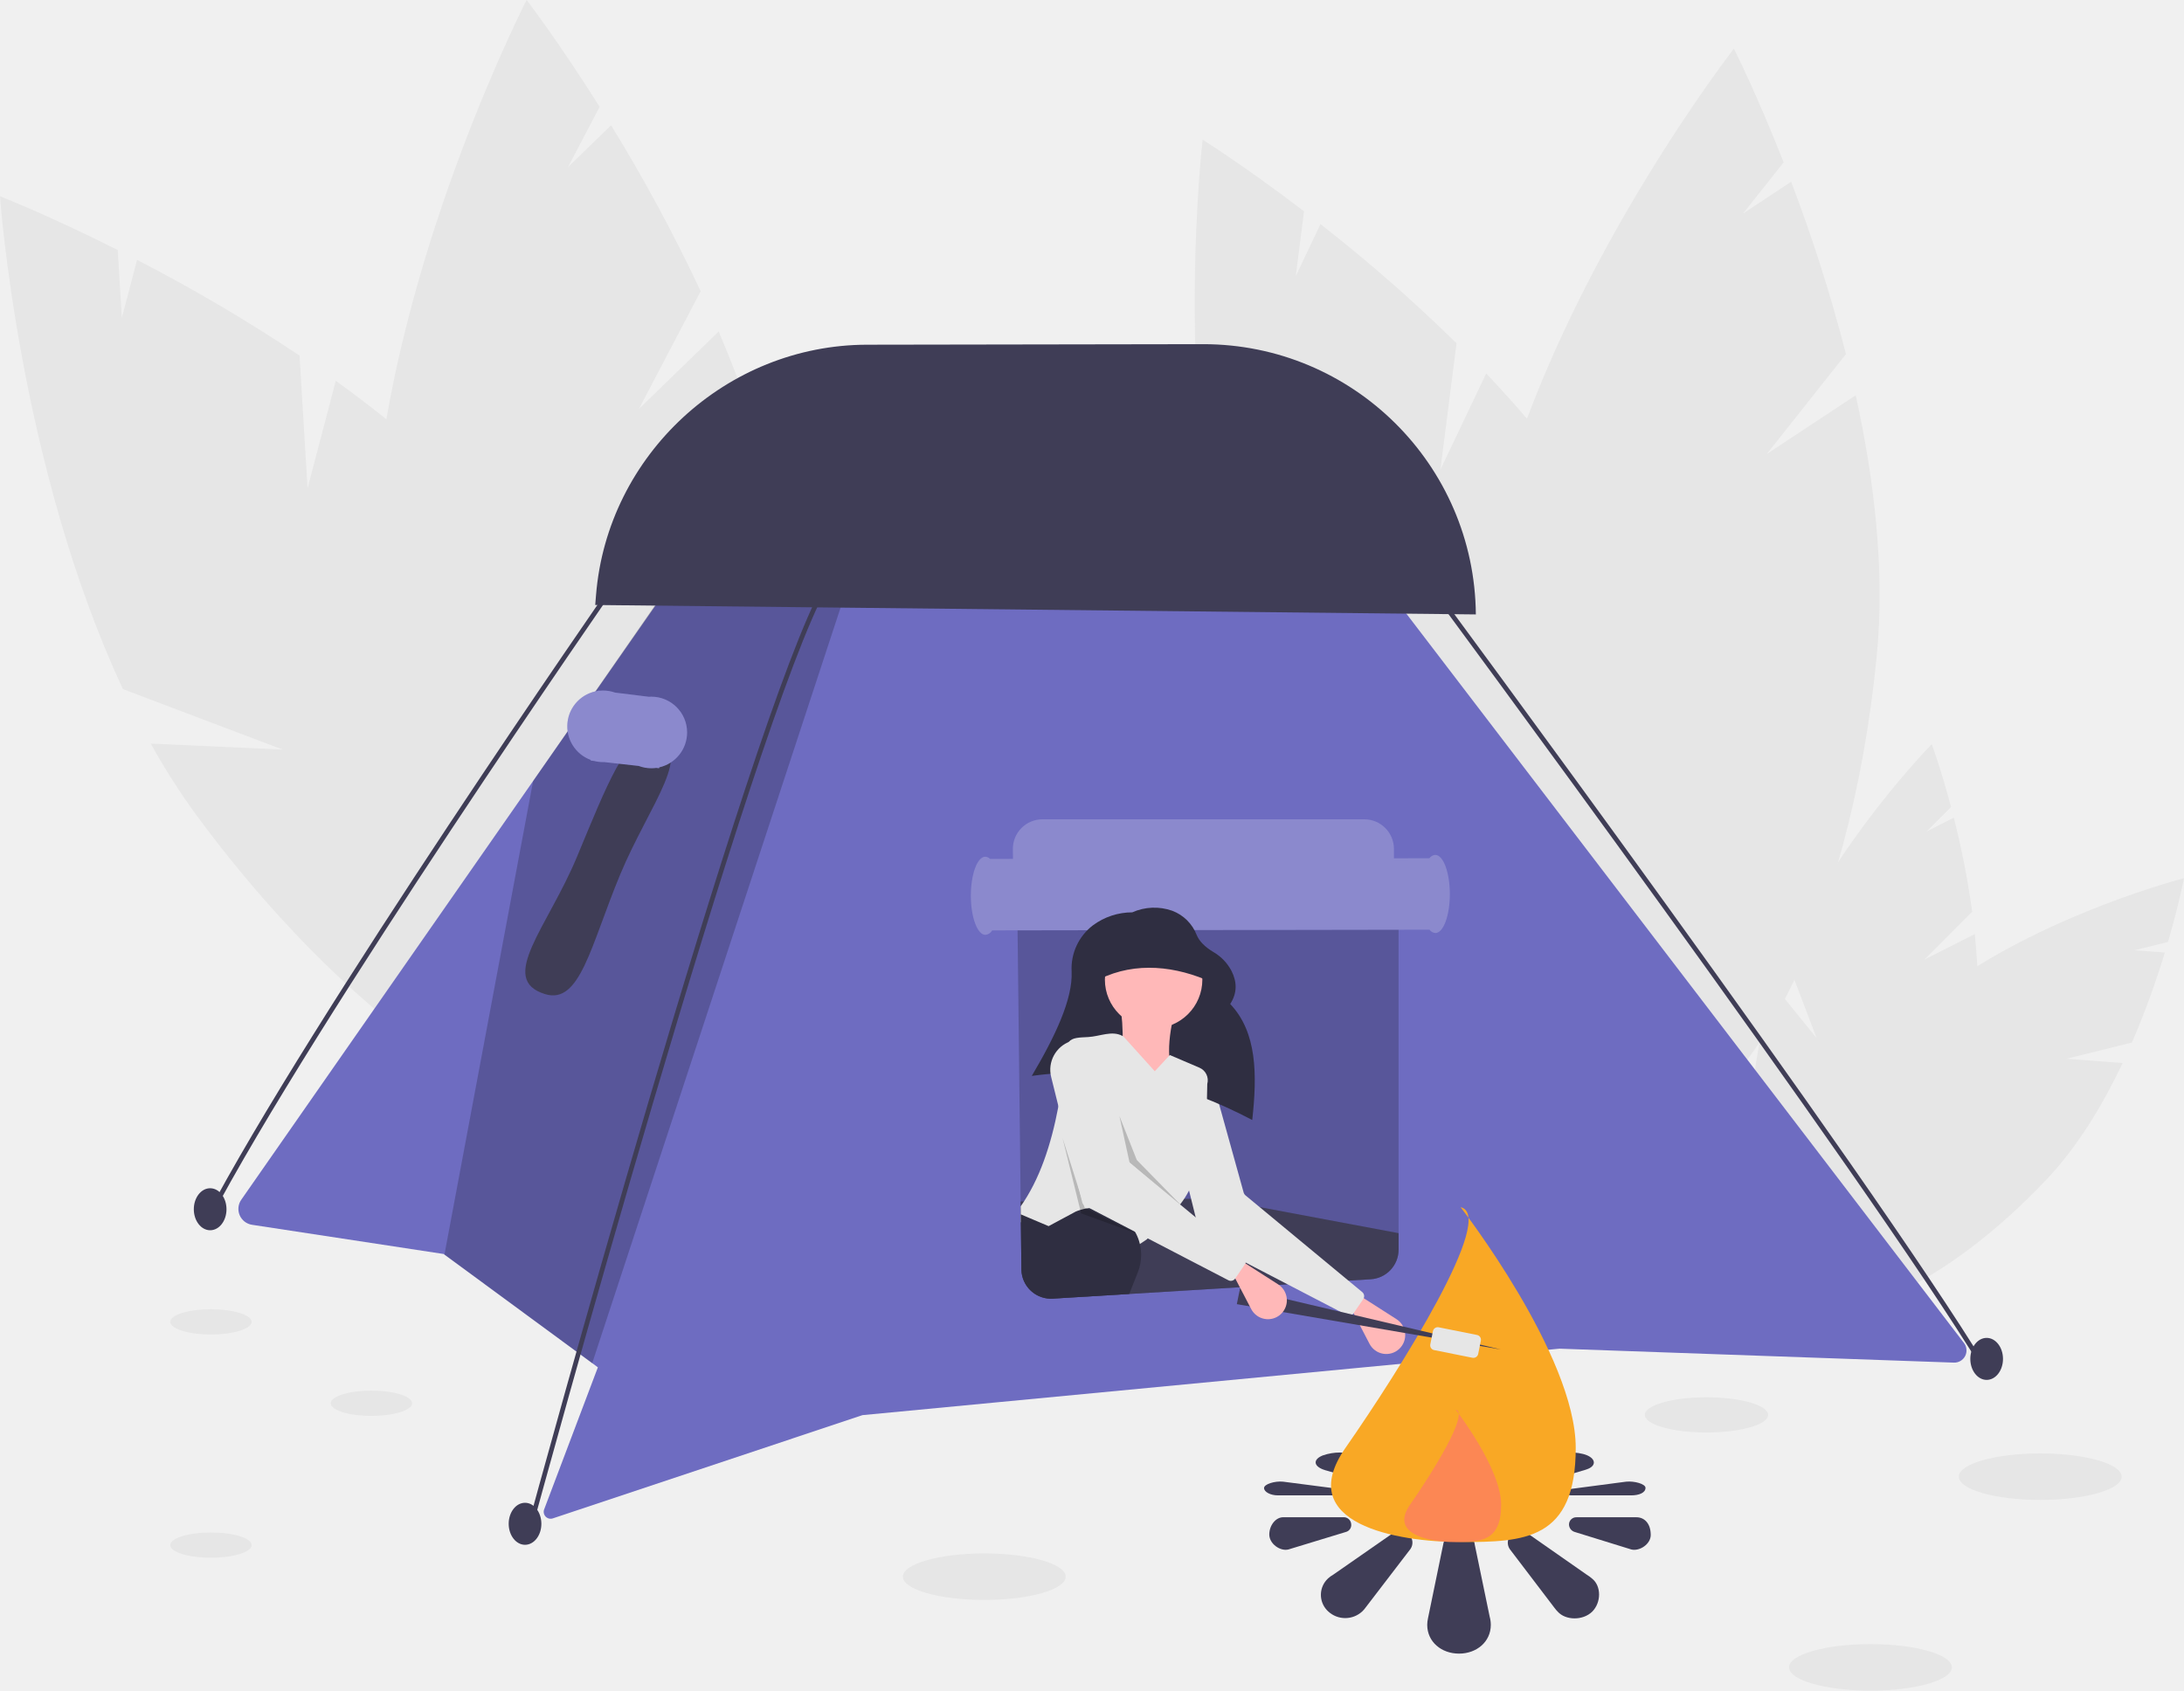
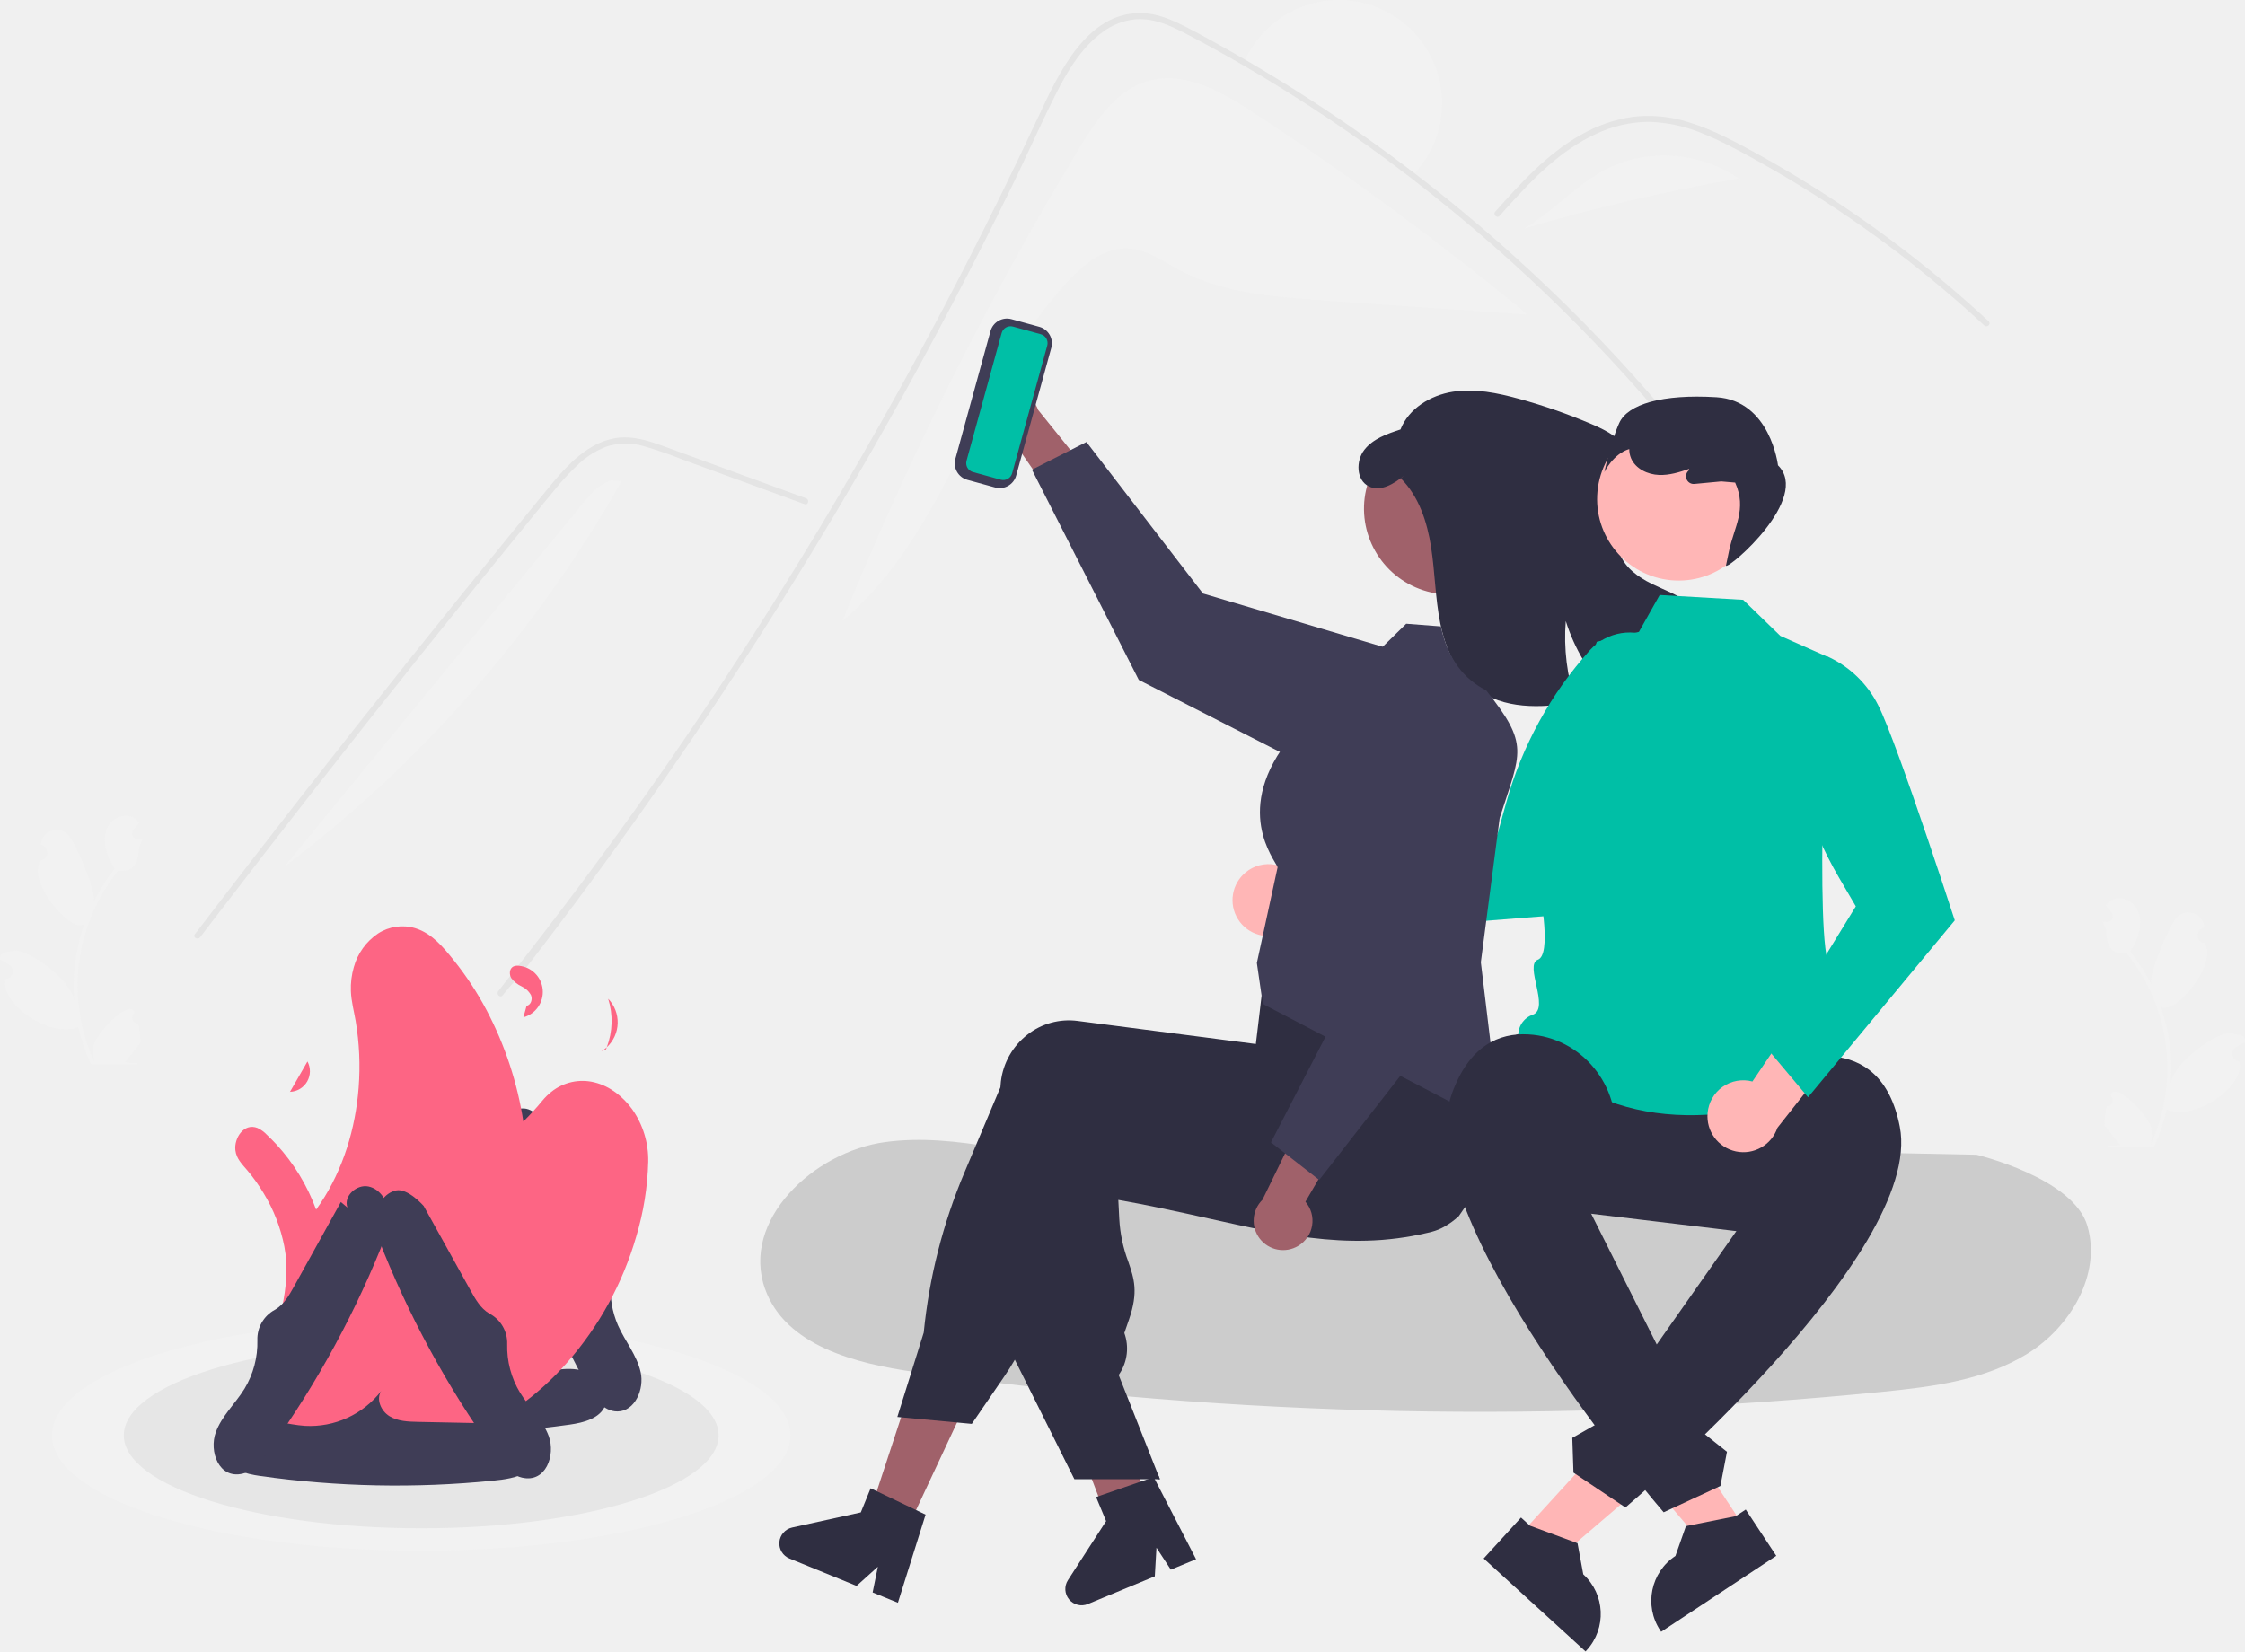
- <svg xmlns="http://www.w3.org/2000/svg" id="b7340503-1018-4be9-a649-13678c3e434c" data-name="Layer 1" width="939.002" height="727" viewBox="0 0 939.002 727">
-   <path d="M957.896,499.119l20.534-20.545a365.614,365.614,0,0,0-7.9-40.446l-11.703,5.924L969.341,433.532c-4.358-16.432-8.284-27.038-8.284-27.038s-41.383,42.144-62.771,91.564l13.252,34.839L893.407,510.501a147.917,147.917,0,0,0-5.084,17.88c-13.086,61.151-3.723,114.997,20.913,120.269s55.216-40.026,68.302-101.177c4.057-18.957,4.012-39.709,2.023-59.321Z" transform="translate(-130.499 -86.5)" fill="#e6e6e6" />
-   <path d="M1018.917,541.792l28.198-6.974a365.614,365.614,0,0,0,14.144-38.707l-13.08-.978,14.437-3.57c4.764-16.319,6.885-27.428,6.885-27.428s-57.21,14.687-101.065,45.937l-6.664,36.674-3.945-28.544a147.918,147.918,0,0,0-13.594,12.678C901.422,576.463,881.604,627.398,899.968,644.645s67.957-5.723,110.768-51.306c13.272-14.131,23.96-31.918,32.395-49.736Z" transform="translate(-130.499 -86.5)" fill="#e6e6e6" />
-   <path d="M749.796,288.477l6.927-54.369A689.875,689.875,0,0,0,698.238,182.863l-10.627,22.352,3.547-27.837c-25.475-19.494-43.579-30.791-43.579-30.791s-13.108,110.675,12.026,209.127l60,36.697-52.917-12.493a279.106,279.106,0,0,0,13.055,32.555c51.067,106.374,127.206,175.929,170.062,155.355s36.199-123.485-14.867-229.859c-15.831-32.977-39.855-63.897-65.467-90.871Z" transform="translate(-130.499 -86.5)" fill="#e6e6e6" />
-   <path d="M890.136,281.718l34.034-42.962a689.877,689.877,0,0,0-23.578-74.099l-20.651,13.641,17.425-21.996c-11.731-29.856-21.39-48.884-21.39-48.884s-68.429,87.968-97.804,185.238l32.394,62.428-38.842-38.048a279.105,279.105,0,0,0-5.653,34.617C754.803,469.111,784.029,568.01,831.35,572.55s94.818-86.997,106.087-204.455c3.494-36.413-1.089-75.299-9.072-111.63Z" transform="translate(-130.499 -86.5)" fill="#e6e6e6" />
-   <path d="M262.734,296.467l-3.443-57.048a719.359,719.359,0,0,0-69.857-41.165l-6.555,24.961-1.763-29.208c-29.879-15.034-50.618-23.099-50.618-23.099s8.026,115.935,52.863,211.932l68.588,25.967-56.639-2.541A291.037,291.037,0,0,0,214.998,437.09c72.943,99.087,164.436,155.589,204.356,126.202s13.149-133.536-59.794-232.622c-22.613-30.718-53.221-57.74-84.692-80.411Z" transform="translate(-130.499 -86.5)" fill="#e6e6e6" />
-   <path d="M405.21,262.336l26.541-50.615a719.358,719.358,0,0,0-38.522-71.348l-18.513,17.979,13.589-25.915C370.497,104.123,356.912,86.5,356.912,86.5s-53.056,103.394-64.295,208.748L337.91,352.93l-47.172-31.452a291.035,291.035,0,0,0,.92,36.563c11.224,122.527,60.341,218.189,109.704,213.667S481.642,464.192,470.418,341.665c-3.48-37.985-15.714-76.938-30.935-112.613Z" transform="translate(-130.499 -86.5)" fill="#e6e6e6" />
-   <ellipse cx="423.193" cy="678" rx="35" ry="10" fill="#e6e6e6" />
-   <ellipse cx="804.193" cy="717" rx="35" ry="10" fill="#e6e6e6" />
-   <ellipse cx="877.193" cy="635" rx="35" ry="10" fill="#e6e6e6" />
-   <ellipse cx="733.693" cy="608.429" rx="26.5" ry="7.571" fill="#e6e6e6" />
-   <ellipse cx="159.693" cy="603.429" rx="17.5" ry="5.429" fill="#e6e6e6" />
-   <ellipse cx="90.693" cy="664.429" rx="17.5" ry="5.429" fill="#e6e6e6" />
-   <ellipse cx="90.693" cy="568.429" rx="17.5" ry="5.429" fill="#e6e6e6" />
-   <path d="M970.564,672.454l-169.56-6-89.42,8.53-152.77,14.57-57.49,5.48-133.14,44.4a2.98,2.98,0,0,1-3.73-3.88l.01-.01,23.09-61.07-2.43-1.79-63.54-46.69-.34-.25-82.39-12.56a6.909,6.909,0,0,1-4.62-10.78l125.48-180.06,65.94-94.6,7.15-10.27,274.3-3.79,267.81,350.35A5.241,5.241,0,0,1,970.564,672.454Z" transform="translate(-130.499 -86.5)" fill="#6e6cc1" />
-   <polygon points="366.56 245.587 254.623 586.185 191.09 539.495 229.218 335.847 294.966 241.019 295.153 241.24 366.56 245.587" opacity="0.2" />
-   <path d="M397.141,462.565c-12.701,30.534-17.198,56.037-32.263,51.432-20.626-6.305,1.031-28.607,13.732-59.14s21.676-53.955,32.263-51.432C430.612,408.129,409.842,432.031,397.141,462.565Z" transform="translate(-130.499 -86.5)" fill="#3f3d56" />
-   <path d="M425.918,401.447a15.388,15.388,0,0,0-15.412-15.363c-.347.001-.69.017-1.032.04l-14.521-1.791a15.356,15.356,0,0,0-5.192-.891c-.489.001-.971.027-1.448.072l-.559-.069-.015.137a15.388,15.388,0,0,0-3.252,29.698l-.03.277,1.428.16a15.406,15.406,0,0,0,3.925.5c.147-0.0.292-.007.438-.012l14.844,1.663a15.346,15.346,0,0,0,5.462.992,15.506,15.506,0,0,0,2.079-.147l1.266.142.008-.371A15.39,15.39,0,0,0,425.918,401.447Z" transform="translate(-130.499 -86.5)" fill="#6e6cc1" />
-   <path d="M425.918,401.447a15.388,15.388,0,0,0-15.412-15.363c-.347.001-.69.017-1.032.04l-14.521-1.791a15.356,15.356,0,0,0-5.192-.891c-.489.001-.971.027-1.448.072l-.559-.069-.015.137a15.388,15.388,0,0,0-3.252,29.698l-.03.277,1.428.16a15.406,15.406,0,0,0,3.925.5c.147-0.0.292-.007.438-.012l14.844,1.663a15.346,15.346,0,0,0,5.462.992,15.506,15.506,0,0,0,2.079-.147l1.266.142.008-.371A15.39,15.39,0,0,0,425.918,401.447Z" transform="translate(-130.499 -86.5)" fill="#fff" opacity="0.2" />
-   <path d="M220.413,611.653l-1.777-.933c45.525-86.769,174.285-272.162,175.58-274.024l1.648,1.146C394.569,339.704,265.879,524.994,220.413,611.653Z" transform="translate(-130.499 -86.5)" fill="#3f3d56" />
-   <path d="M359.861,741.688l-1.936-.527c.938-3.448,94.186-345.49,126.561-403.189l1.75.982C453.981,396.438,360.799,738.242,359.861,741.688Z" transform="translate(-130.499 -86.5)" fill="#3f3d56" />
-   <path d="M982.806,675.374c-49.712-81.892-237.447-335.517-239.338-338.07l1.613-1.194c1.891,2.553,189.681,256.252,239.44,338.223Z" transform="translate(-130.499 -86.5)" fill="#3f3d56" />
-   <ellipse cx="356.233" cy="741.76" rx="7.025" ry="9.032" transform="translate(-131.6919 -85.92594) rotate(-0.09218)" fill="#3f3d56" />
-   <ellipse cx="220.854" cy="606.501" rx="7.025" ry="9.032" transform="translate(-131.4744 -86.14391) rotate(-0.09218)" fill="#3f3d56" />
-   <ellipse cx="984.653" cy="670.85" rx="7.025" ry="9.032" transform="translate(-131.577 -84.91504) rotate(-0.09218)" fill="#3f3d56" />
-   <path d="M386.414,346.658l378.621,4.057A117.212,117.212,0,0,0,647.769,234.5l-144.496.232c-60.439.097-111.615,47.362-116.507,107.602Z" transform="translate(-130.499 -86.5)" fill="#3f3d56" />
-   <path d="M719.084,471.814h-138.38a12.719,12.719,0,0,0-12.73,12.88l.12,10.12,1.23,108.34.02,2.09.04,3.45.04,3.37.23,20.31a12.739,12.739,0,0,0,12.46,12.59c.34,0,.69-.01,1.04-.03l32.86-2,47.54-2.9,16.78-1.02,3.74-.23,26.15-1.59h.01l9.62-.59a12.75,12.75,0,0,0,11.96-12.71v-139.35A12.744,12.744,0,0,0,719.084,471.814Z" transform="translate(-130.499 -86.5)" opacity="0.2" />
-   <path d="M747.581,454.119a3.401,3.401,0,0,0-2.519,1.444l-15.247.025v-4.044a12.744,12.744,0,0,0-12.73-12.73h-138.38a12.719,12.719,0,0,0-12.73,12.88l.049,4.157-9.834.016a3.043,3.043,0,0,0-2.065-.957c-3.447.006-6.228,7.532-6.213,16.811s2.821,16.797,6.268,16.791a3.766,3.766,0,0,0,2.888-1.925l188.044-.302a3.401,3.401,0,0,0,2.524,1.436c3.447-.005,6.228-7.532,6.213-16.811S751.027,454.114,747.581,454.119Z" transform="translate(-130.499 -86.5)" fill="#6e6cc1" />
-   <path d="M747.581,454.119a3.401,3.401,0,0,0-2.519,1.444l-15.247.025v-4.044a12.744,12.744,0,0,0-12.73-12.73h-138.38a12.719,12.719,0,0,0-12.73,12.88l.049,4.157-9.833.016a3.043,3.043,0,0,0-2.065-.957c-3.447.006-6.228,7.532-6.213,16.811s2.821,16.797,6.268,16.791a3.766,3.766,0,0,0,2.888-1.925l188.044-.302a3.401,3.401,0,0,0,2.524,1.436c3.447-.005,6.228-7.532,6.213-16.811S751.027,454.114,747.581,454.119Z" transform="translate(-130.499 -86.5)" fill="#fff" opacity="0.2" />
-   <path d="M732.09,666.558l0,0a8.133,8.133,0,0,1-12.77-2.182L711.797,649.931l2.993-6.485,16.128,10.322A8.133,8.133,0,0,1,732.09,666.558Z" transform="translate(-130.499 -86.5)" fill="#ffb8b8" />
-   <path d="M764.587,750.835a6.736,6.736,0,0,0-6.791-6.018,6.82,6.82,0,0,0-6.663,5.165h0l-6.663,32.354a13.088,13.088,0,0,0-.34,2.885c0,7.296,6.106,12.366,13.666,12.366s13.669-5.07,13.669-12.366a13.237,13.237,0,0,0-.472-3.459Z" transform="translate(-130.499 -86.5)" fill="#3f3d56" />
-   <path d="M814.985,765.306a15.294,15.294,0,0,0-2.178-1.592l-25.453-17.788c-2.478-1.556-5.125-1.512-7.047.366a4.953,4.953,0,0,0-.732,6.297l19.219,25.259a13.388,13.388,0,0,0,1.464,1.717c3.331,3.723,10.719,3.928,14.779,0C819.042,775.571,818.994,768.454,814.985,765.306Z" transform="translate(-130.499 -86.5)" fill="#3f3d56" />
-   <path d="M834.113,738.955H808.334a3.135,3.135,0,0,0-3.251,2.987,3.408,3.408,0,0,0,2.533,3.353l24.319,7.523c3.533.824,8.292-2.325,8.292-6.256C840.226,741.562,837.444,738.955,834.113,738.955Z" transform="translate(-130.499 -86.5)" fill="#3f3d56" />
-   <path d="M711.448,741.928a3.201,3.201,0,0,0-3.459-2.987H682.209c-3.247,0-5.985,3.507-5.985,7.439s4.62,7.263,8.164,6.439l24.685-7.523A3.097,3.097,0,0,0,711.448,741.928Z" transform="translate(-130.499 -86.5)" fill="#3f3d56" />
-   <path d="M729.14,745.955l-25.461,17.711a11.839,11.839,0,0,0-2.196,1.592,9.639,9.639,0,0,0-.494,13.622q.238.256.494.494a10.759,10.759,0,0,0,14.775,0,11.258,11.258,0,0,0,1.464-1.713l19.234-25.117a4.828,4.828,0,0,0-.732-6.245A5.491,5.491,0,0,0,729.14,745.955Z" transform="translate(-130.499 -86.5)" fill="#3f3d56" />
-   <path d="M768.744,711.343a2.735,2.735,0,0,0,.472-1.47c0-3.101-6.11-5.255-13.669-5.255s-13.666,2.155-13.666,5.255a2.617,2.617,0,0,0,.34,1.226l6.663,13.75h0c.763,1.297,3.516,2.204,6.663,2.195,3.547,0,6.494-1.122,6.791-2.558Z" transform="translate(-130.499 -86.5)" fill="#3f3d56" />
-   <path d="M812.787,712.276c-4.06-1.669-11.447-1.582-14.779,0a11.986,11.986,0,0,0-1.464.73l-19.219,10.735c-1.307.85-.999,1.976.732,2.676a11.499,11.499,0,0,0,7.047.156l25.453-7.56a21.702,21.702,0,0,0,2.178-.677C816.744,716.998,816.792,713.974,812.787,712.276Z" transform="translate(-130.499 -86.5)" fill="#3f3d56" />
-   <path d="M837.977,726.301c0-1.671-4.759-3.009-8.292-2.659l-24.319,3.197c-1.453.204-2.533.677-2.533,1.425s1.585,1.27,3.251,1.27h25.779C835.194,729.534,837.977,728.427,837.977,726.301Z" transform="translate(-130.499 -86.5)" fill="#3f3d56" />
-   <path d="M706.822,726.84l-24.685-3.197c-3.544-.35-8.164,1.066-8.164,2.737s2.738,3.161,5.985,3.161h25.779c1.794,0,3.459-.492,3.459-1.27S708.429,727.044,706.822,726.84Z" transform="translate(-130.499 -86.5)" fill="#3f3d56" />
-   <path d="M733.974,726.413c1.801-.711,2.013-1.786.732-2.654l-19.234-10.674a10.097,10.097,0,0,0-1.464-.728,22.485,22.485,0,0,0-14.775,0q-.256.101-.494.21c-3.625,1.657-3.404,4.249.494,5.789a16.885,16.885,0,0,0,2.196.677l25.461,7.527A11.634,11.634,0,0,0,733.974,726.413Z" transform="translate(-130.499 -86.5)" fill="#3f3d56" />
-   <path d="M807.978,709.117c0,39.763-22.161,40.498-49.498,40.498s-72.218-7.866-49.498-40.498C732.946,674.699,774.057,609.096,758.48,605.622,758.48,605.622,807.978,669.354,807.978,709.117Z" transform="translate(-130.499 -86.5)" fill="#f9a825" />
-   <path d="M775.913,733.585c0,15.739-8.772,16.031-19.593,16.031S727.733,746.501,736.727,733.585c9.486-13.624,25.759-39.592,19.593-40.967C756.32,692.618,775.913,717.845,775.913,733.585Z" transform="translate(-130.499 -86.5)" fill="#ff6584" opacity="0.5" />
-   <path d="M731.814,616.784v7.11a12.75,12.75,0,0,1-11.96,12.71l-136.7,8.33a12.722,12.722,0,0,1-13.5-12.56l-.33-29.22,82.69-1.34Z" transform="translate(-130.499 -86.5)" fill="#3f3d56" />
-   <path d="M709.523,652.002l-61.671-32.031a2.258,2.258,0,0,1-1.151-1.46L633.323,564.594a12.942,12.942,0,0,1,8.286-15.332l3.223-1.128a5.562,5.562,0,0,1,7.197,3.761l13.186,47.469a2.258,2.258,0,0,0,.735,1.134L716.197,642.132a2.258,2.258,0,0,1,.423,3.013l-4.193,6.128A2.258,2.258,0,0,1,709.523,652.002Z" transform="translate(-130.499 -86.5)" fill="#e6e6e6" />
-   <path d="M668.896,568.12c-29.911-15.747-61.221-23.655-94.781-18.956,10.116-17.145,17.629-32.996,17.127-44.862a23.357,23.357,0,0,1,9.163-19.898,28.355,28.355,0,0,1,16.899-5.577h0a23.221,23.221,0,0,1,17.2-.684,18.086,18.086,0,0,1,10.49,10.388c1.147,2.78,3.617,5.215,7.2,7.36a20.205,20.205,0,0,1,7.796,8.145c2.36,4.697,2.523,9.425-.571,14.2C671.003,530.403,671.035,548.687,668.896,568.12Z" transform="translate(-130.499 -86.5)" fill="#2f2e41" />
-   <circle cx="495.995" cy="421.26" r="20.952" fill="#ffb8b8" />
-   <path d="M636.471,553.155l-24.443,2.494c1.312-14.292,1.828-27.479,0-37.413H636.471C631.829,534.052,632.236,545.325,636.471,553.155Z" transform="translate(-130.499 -86.5)" fill="#ffb8b8" />
-   <path d="M649.564,552.614q-.03,3.285-.14,6.5c-.51,15.34-2.44,29.15-7.7,39.32a35.335,35.335,0,0,1-3.81,5.95.175.175,0,0,1-.04.05,3.864,3.864,0,0,1-.33.4,28.296,28.296,0,0,1-3.57,3.69l-10.01,10.5-.46.48-2.92,1.95-15.04,10.02-36.12-19.41-.04-3.37-.04-3.45c8.03-11.38,13.04-26.18,16.22-43.03.87-4.61,1.61-9.38,2.24-14.28.43-3.39.81-6.85,1.14-10.36a5.535,5.535,0,0,1,1.05-2.99.01.01,0,0,1,.01-.01c1.54-1.96,4.6-1.92,8.3-2.12,5.19-.28,10.3-2.97,14.89-.43a2.695,2.695,0,0,1,.33.18l13.47,14.96,6.19-6.67.29-.31,12.75,5.46a5.887,5.887,0,0,1,3.34,6.97Z" transform="translate(-130.499 -86.5)" fill="#e6e6e6" />
-   <path d="M621.134,626.144a20.23,20.23,0,0,1-1.42,7.45l-3.7,9.34-32.86,2c-.35.02-.7.03-1.04.03a12.739,12.739,0,0,1-12.46-12.59l-.23-20.31-.04-3.37,11.96,5.07,11.66-6.26a17.449,17.449,0,0,1,1.95-.7,18.754,18.754,0,0,1,2.64-.63h.01c.43-.07.86-.13,1.29-.17a20.211,20.211,0,0,1,13.91,3.77,19.945,19.945,0,0,1,5.71,6.42,4.745,4.745,0,0,1,.29.54,19.512,19.512,0,0,1,1.78,4.72A20.458,20.458,0,0,1,621.134,626.144Z" transform="translate(-130.499 -86.5)" fill="#2f2e41" />
-   <polygon points="481.279 479.874 485.65 499.929 512.207 522.775 488.762 498.831 481.279 479.874" opacity="0.2" />
-   <polygon points="456.836 489.352 464.817 521.777 488.263 530.258 466.314 519.283 456.836 489.352" opacity="0.2" />
-   <path d="M651.686,509.007c-15.442-7.104-32.899-9.13-48.388-1.497l1.995-17.958,33.921-5.487Z" transform="translate(-130.499 -86.5)" fill="#2f2e41" />
-   <polygon points="645.315 580.314 531.768 560.808 533.16 553.948 645.315 580.314 645.315 580.314" fill="#3f3d56" />
-   <path d="M681.208,651.593l0,0a8.133,8.133,0,0,1-12.77-2.182l-7.523-14.445,2.993-6.485,16.128,10.322A8.133,8.133,0,0,1,681.208,651.593Z" transform="translate(-130.499 -86.5)" fill="#ffb8b8" />
-   <path d="M658.641,637.037l-61.671-32.031a2.258,2.258,0,0,1-1.151-1.46l-13.378-53.918a12.942,12.942,0,0,1,8.286-15.332l3.223-1.128a5.562,5.562,0,0,1,7.197,3.761l13.186,47.469a2.258,2.258,0,0,0,.735,1.134l50.248,41.634a2.258,2.258,0,0,1,.423,3.013l-4.193,6.128A2.258,2.258,0,0,1,658.641,637.037Z" transform="translate(-130.499 -86.5)" fill="#e6e6e6" />
-   <path d="M763.575,670.365a2.105,2.105,0,0,0,2.467-1.645l1.138-5.694a2.096,2.096,0,0,0-1.645-2.467l-16.481-3.295a2.101,2.101,0,0,0-2.467,1.646l-1.138,5.694a2.096,2.096,0,0,0,1.645,2.467Z" transform="translate(-130.499 -86.5)" fill="#e6e6e6" />
+ <svg xmlns="http://www.w3.org/2000/svg" data-name="Layer 1" width="842.156" height="619.617" viewBox="0 0 842.156 619.617">
+   <path d="M719.88,178.915A38.553,38.553,0,0,1,709.572,205.217c-.504.549-1.034,1.079-1.574,1.592a585.043,585.043,0,0,0-62.821-42.178c.27-.684.558-1.358.873-2.024a38.717,38.717,0,0,1,73.831,16.308Z" transform="translate(-178.9221 -140.1914)" fill="#f2f2f2" />
+   <path d="M751.282,257.712l-.036.405q-38.197-2.631-76.386-5.271c-18.395-1.268-37.428-2.708-53.682-11.415-6.171-3.301-12.179-7.709-19.177-8.015-8.68-.387-16.254,5.685-22.209,12.017-35.198,37.491-45.389,94.817-84.877,127.748a1254.032,1254.032,0,0,1,88.925-177.481c6.332-10.479,13.843-21.669,25.6-25.087,11.217-3.265,22.695,1.502,33.021,7.619,2.213,1.313,4.372,2.69,6.458,4.057q23.868,15.624,46.954,32.445Q724.221,235.364,751.282,257.712Z" transform="translate(-178.9221 -140.1914)" fill="#f2f2f2" />
+   <path d="M833.641,337.228a603.254,603.254,0,0,0-94.223-104.585q-15.26-13.412-31.42-25.834a585.043,585.043,0,0,0-62.821-42.178q-10.74-6.234-21.732-11.972c-5.694-2.959-11.757-5.667-18.323-5.244a24.379,24.379,0,0,0-12.656,4.866c-8.069,5.892-13.412,15.094-17.81,23.864-3.85,7.691-7.439,15.534-11.1,23.333-1.556,3.319-3.112,6.629-4.722,9.922q-8.419,17.298-17.235,34.406-11.361,22.047-23.378,43.761-25.245,45.645-53.278,89.645-41.206,64.67-88.17,125.418c-3.841,4.956-5.424,6.108-9.319,11.028-.899,1.151-2.501-.468-1.61-1.61,32.481-41.053,60.762-79.84,89.276-123.754q32.247-49.666,60.95-101.536,9.215-16.636,18.044-33.48,14.289-27.269,27.588-55.05,3.508-7.313,6.944-14.68c7.277-15.588,17.873-38.769,38.337-38.454,6.018.09,11.604,2.528,16.875,5.226,5.37,2.761,10.641,5.694,15.903,8.671q3.157,1.781,6.288,3.616,12.4,7.205,24.431,15.013,20.077,13.02,39.093,27.597,9.027,6.922,17.783,14.158a605.857,605.857,0,0,1,98.127,102.822q5.168,6.868,10.119,13.888C836.447,337.282,834.477,338.416,833.641,337.228Z" transform="translate(-178.9221 -140.1914)" fill="#e4e4e4" />
+   <path d="M741.444,221.194c1.189-1.325,2.371-2.651,3.567-3.976,9.437-10.437,19.564-20.753,32.524-26.737a47.185,47.185,0,0,1,19.769-4.582,56.417,56.417,0,0,1,20.526,4.476c3.09,1.235,6.113,2.636,9.089,4.128,3.401,1.712,6.741,3.537,10.066,5.378q9.362,5.181,18.481,10.816,18.144,11.214,35.152,24.139,8.817,6.703,17.269,13.846,7.862,6.635,15.406,13.626c1.075.992,2.681-.614,1.606-1.606-1.325-1.235-2.666-2.462-4.007-3.673q-5.681-5.135-11.543-10.074-10.691-9.021-21.935-17.345-17.485-12.952-36.174-24.147-9.339-5.59-18.936-10.71c-1.932-1.03-3.886-2.037-5.863-2.992a93.456,93.456,0,0,0-13.936-5.673,49.578,49.578,0,0,0-21.049-2.068,54.801,54.801,0,0,0-19.42,6.718c-12.725,7.112-22.594,18.11-32.198,28.843C738.868,220.672,740.466,222.285,741.444,221.194Z" transform="translate(-178.9221 -140.1914)" fill="#e4e4e4" />
+   <path d="M480.722,329.352l-30.491-11.152-15.139-5.537a154.815,154.815,0,0,0-14.946-5.148,23.579,23.579,0,0,0-13.528.172,31.179,31.179,0,0,0-10.552,6.541,85.629,85.629,0,0,0-8.655,9.242c-3.296,3.961-6.543,7.964-9.805,11.953q-20.194,24.696-40.124,49.607-19.929,24.91-39.592,50.032Q278.179,460.247,258.739,485.641q-2.381,3.111-4.759,6.225c-.876,1.147-2.85.016-1.962-1.147q19.583-25.649,39.439-51.089,19.905-25.5,40.085-50.784,20.18-25.283,40.632-50.348,5.095-6.244,10.207-12.475c2.875-3.504,5.717-7.045,8.871-10.306,5.788-5.986,13.019-11.276,21.675-11.42,5.089-.084,10.015,1.531,14.743,3.241,5.097,1.844,10.183,3.723,15.274,5.585l30.704,11.23,7.676,2.808c1.362.498.774,2.695-.604,2.191Z" transform="translate(-178.9221 -140.1914)" fill="#e4e4e4" />
+   <path d="M781.547,203.614c15.495-7.964,35.338-6.404,49.577,3.545A707.121,707.121,0,0,0,750.675,225.936C761.649,219.505,770.234,209.428,781.547,203.614Z" transform="translate(-178.9221 -140.1914)" fill="#f2f2f2" />
+   <path d="M831.277,207.132l2.983,2.425c-1.009-.849-2.058-1.644-3.135-2.397C831.175,207.151,831.226,207.141,831.277,207.132Z" transform="translate(-178.9221 -140.1914)" fill="#f2f2f2" />
+   <path d="M397.214,329.463c3.001-3.654,6.247-7.479,10.736-8.963l4.191.165a475.436,475.436,0,0,1-126.632,144.77Q341.361,397.45,397.214,329.463Z" transform="translate(-178.9221 -140.1914)" fill="#f2f2f2" />
+   <path d="M753.422,341.022a32.217,32.217,0,0,1-40.61,20.63q-1.38-.45-2.7-1.02a32.202,32.202,0,0,1-17.93-39.58,31.879,31.879,0,0,1,3.22-6.94,32.206,32.206,0,0,1,58.02,26.91Z" transform="translate(-178.9221 -140.1914)" fill="#a0616a" />
+   <path d="M692.387,322.665c4.465,2.199,9.52-.988,13.427-4.158l-1.398,1.182c6.778,6.731,9.88,16.347,11.347,25.797,1.469,9.44,1.544,19.079,3.419,28.456,1.877,9.367,5.872,18.8,13.457,24.603,10.161,7.773,24.289,7.426,36.879,5.205.168-.032.324-.056.492-.089a76.722,76.722,0,0,1-3.728-30.456A69.759,69.759,0,0,0,782.745,400.825a160.139,160.139,0,0,0,24.409-8.611c5.106-2.287,10.61-5.428,12.076-10.829,1.469-5.36-1.756-11.03-6.111-14.469-4.355-3.439-9.725-5.265-14.702-7.734-4.968-2.458-9.874-5.939-11.82-11.139-4.489-11.962,8.788-25.498,3.789-37.262-2.465-5.785-8.617-8.981-14.404-11.456a213.117,213.117,0,0,0-27.176-9.479c-8.131-2.234-16.626-3.993-24.946-2.669-8.32,1.324-16.508,6.292-19.578,14.149-5.005,1.634-10.319,3.48-13.563,7.645C687.476,313.127,687.66,320.34,692.387,322.665Z" transform="translate(-178.9221 -140.1914)" fill="#2f2e41" />
+   <path d="M511.033,568.683c27.002-3.642,53.887,6.152,81.076,7.921,27.055,1.761,54.424-5.048,77.93-18.519,16.62-9.525,37.032-8.108,52.899,2.625q.599.405,1.214.782c13.103,8.021,29.286,8.563,44.646,8.876l151.584,3.085s36.36,8.618,41.601,26.778c5.241,18.16-6.37,37.817-22.419,47.803-16.048,9.986-35.517,12.458-54.324,14.343a1514.748,1514.748,0,0,1-363.239-7.431c-22.308-3.162-48.474-9.91-56.078-31.119C456.728,598.179,484.031,572.325,511.033,568.683Z" transform="translate(-178.9221 -140.1914)" fill="#ccc" />
+   <path d="M851.488,604.654,756.291,593.236a33.723,33.723,0,0,1,8.032-66.966l95.197,11.417a33.723,33.723,0,0,1-8.032,66.966Z" transform="translate(-178.9221 -140.1914)" fill="#2f2e41" />
+   <path d="M832.824,365.246l13.953,13.534,17.836,7.912s-5.26,108.605.811,116.331-.173,7.165.139,16.292,1.477,27.901,1.477,27.901c-49.519,19.063-89.74,14.91-118.525-17.799a8.089,8.089,0,0,1,5.469-8.539c6.383-2.465-3.368-18.71,1.835-20.607s.89-24.281.89-24.281l9.919-44.434-2.713-7.618,14.001-42.946,15.802-3.713,7.795-13.845Z" transform="translate(-178.9221 -140.1914)" fill="#00bfa6" />
+   <path d="M646.267,467.448a13.406,13.406,0,0,1,20.199,3.819l46.903-8.355L703.576,485.649l-43.039,4.448a13.479,13.479,0,0,1-14.27-22.649Z" transform="translate(-178.9221 -140.1914)" fill="#ffb6b6" />
+   <path d="M676.764,490.352l85.961-6.758.172-.325c.197-.372,11.959-22.653,22.392-43.507,1.607-3.212,3.182-6.389,4.678-9.448q.969-1.98,1.89-3.887c4.142-8.576,7.442-15.825,8.731-19.634a39.57,39.57,0,0,0-.065-26.319l-.087-.206-.194-.112a20.081,20.081,0,0,0-24.812,3.891,142.237,142.237,0,0,0-31.448,57.17l-3.348,12.083-61.501,13.775Z" transform="translate(-178.9221 -140.1914)" fill="#00bfa6" />
+   <polygon points="339.287 575.857 325.673 569.346 344.374 512.441 364.467 522.051 339.287 575.857" fill="#a0616a" />
+   <path d="M609.48,706.874c-.99.62-1.98,1.23-2.98,1.84-1.99,1.22-4,2.42-6.01,3.6-1.01.59-2.03,1.18-3.04,1.76v.03l-.06.01-.02.01-1.54.38-2.21-5.84-1.02-2.69-1.44-3.81-2.64-6.97-13.9-36.7,21.61-5.33.81,3.31h.01l.4,1.64,7.55,30.62,1.54,6.26.05.19.93,3.74.8,3.24.89,3.62Z" transform="translate(-178.9221 -140.1914)" fill="#a0616a" />
+   <path d="M738.392,577.992c-1.37,2.2-2.77,4.39-4.18,6.56q-3.93,6.06-8.07,11.94c0,.01-.01.01-.02.02a28.234,28.234,0,0,1-5.3,3.87c-.08.06-.17.1-.25.15a19.539,19.539,0,0,1-4.46,1.79c-.56.14-1.13.28-1.69.42-2.02.48-4.02.89-6.01,1.25-3.54.63-7.04,1.08-10.52,1.36-.28.03-.56.05-.84.07-14.31,1.05-28.24-.64-42.78-3.41-7.18-1.36-14.51-2.99-22.1-4.68-2.48-.56-4.97-1.11-7.49-1.66-.19-.04-.39-.09-.59-.13-3.6-.79-7.26-1.57-11.01-2.34-4.72-.97-9.59-1.91-14.65-2.8l.36,7.13a53.663,53.663,0,0,0,3.38,16.03c2.16,6.32,3.87,11.32.26,21.73l-1.74,5.04a17.213,17.213,0,0,1-1.77,15.23l-.35.53,14.51,36.71.94,2.38H606.592l-9.14.01h-15.49l-22.35-44.84-1.07-2.14v-.11l2.31-86.17c.03-.76.09-1.53.19-2.29a26.198,26.198,0,0,1,9.97-17.64,25.23,25.23,0,0,1,18.79-5.14l7.65.99,15.63,2.02,11.01,1.43.22.03,32.47,4.2,2.33-9.5.43-.16,13.67-5.01,47.28-17.33.12-.04,3.11-1.14.37.6c.11.18.22.36.32.54a92.679,92.679,0,0,1,7.47,17.34,272.213,272.213,0,0,1,7.85,29.97q.135.66.24,1.2l.03.11c.03.17.05.28.06.31C741.152,566.962,740.392,572.502,738.392,577.992Z" transform="translate(-178.9221 -140.1914)" fill="#2f2e41" />
+   <path d="M740.388,546.236c-.15-.64-.34-1.29-.54-1.92a136.814,136.814,0,0,0-5.54-14.02c-2.36-5.2-5.19-10.77-8.56-16.8q-2.445-4.38-5.26-9.11-1.41-2.37-2.93-4.83a2.543,2.543,0,0,0-.13-.22l-.29-.48-46.78,6.26-17.42,2.33-1.04,8.68-.25,2.15c-.01,0-.01,0,0,.01l-.7,5.86v.01l-.93,7.74-.08-.01-25.85-3.35-26.64-3.45-14.31-1.85a25.214,25.214,0,0,0-18.79,5.14,26.211,26.211,0,0,0-9.97,17.64c-.09.7-.15,1.42-.18,2.13l-13.5,31.99a206.396,206.396,0,0,0-15.26,60.04l-9.9,31.65,1.41.13,20.98,1.95,5.54.52,12.2-17.81c1.39-2.03,2.71-4.12,3.94-6.26a95.073,95.073,0,0,0,5.39-10.84l26.39-62.8q3.06.525,6.06,1,13.875,2.25,26.64,3.67c27.67,3.09,51.63,3.33,72.96.71q8.985-1.095,17.37-2.88,3.075-.645,6.07-1.39c.47-.11.93-.22,1.39-.34a25.519,25.519,0,0,0,17.85-16.68A26.038,26.038,0,0,0,740.388,546.236Z" transform="translate(-178.9221 -140.1914)" fill="#2f2e41" />
+   <path d="M522.558,706.756l-14.73-7.06-2.31-1.11-3.69,9.06-25.76,5.67a6.112,6.112,0,0,0-1,11.63l25.17,10.27,7.99-7.19-1.96,9.65,9.48,3.87,10.39-33.07Z" transform="translate(-178.9221 -140.1914)" fill="#2f2e41" />
+   <polygon points="434.16 552.611 435.1 554.991 434.16 554.991 434.16 552.611" fill="#2f2e41" />
+   <path d="M607.952,695.691,592.518,701.038l-2.422.837,3.753,9.034-14.315,22.154a6.112,6.112,0,0,0,7.473,8.968l25.111-10.412.618-10.731,5.397,8.236,9.459-3.92-15.886-30.809Z" transform="translate(-178.9221 -140.1914)" fill="#2f2e41" />
+   <path d="M546.978,298.745a10.962,10.962,0,0,0,13.849,9.526l22.162,32.038,7.558-18.779-22.204-27.544a11.022,11.022,0,0,0-21.366,4.76Z" transform="translate(-178.9221 -140.1914)" fill="#a0616a" />
+   <path d="M566.031,316.42,586.479,306.03l43.704,56.843,78.687,23.333a27.638,27.638,0,0,1,16.76,39.06h0a27.667,27.667,0,0,1-37.18,12.054l-82.34-42.021Z" transform="translate(-178.9221 -140.1914)" fill="#3f3d56" />
+   <path d="M736.426,399.22c-8.01-4.114-14.217-11.22-17-24l-13-1-43.081,42.207c-22.436,27.429-6.133,46.344-5.157,49.157l-7.788,35.907,1.745,12.017.872,3.57,88.896,46.45L734.426,501.22l7.057-54.07C749.502,422.165,752.76,419.76,736.426,399.22Z" transform="translate(-178.9221 -140.1914)" fill="#3f3d56" />
+   <path d="M665.889,607.663a10.962,10.962,0,0,0,2.737-16.585l19.582-33.676-20.211,1.139-15.497,31.805a11.022,11.022,0,0,0,13.389,17.317Z" transform="translate(-178.9221 -140.1914)" fill="#a0616a" />
+   <path d="M673.791,582.905l-18.095-14.094L688.576,505.092l-12.32-81.143a27.638,27.638,0,0,1,28.234-31.771h0A27.667,27.667,0,0,1,731.202,420.71l-3.044,92.393Z" transform="translate(-178.9221 -140.1914)" fill="#3f3d56" />
+   <polygon points="570.068 576.009 581.922 586.825 629.284 546.25 611.788 530.286 570.068 576.009" fill="#ffb6b6" />
+   <path d="M749.498,709.571l3.337,3.044,17.86,6.589,2.148,11.667.001.001a20.141,20.141,0,0,1,1.301,28.452l-.441.483-38.222-34.876Z" transform="translate(-178.9221 -140.1914)" fill="#2f2e41" />
+   <path d="M838.791,589.968l-10.232-19.756c.855-20.005,18.207-35.634,38.13-33.64,11.095,1.111,21.279,7.717,24.896,26.364,9.302,47.949-102.924,142.856-102.924,142.856l-19.491-13.067-.437-13.057,11.427-6.471.422-11.106,10.84-4.658Z" transform="translate(-178.9221 -140.1914)" fill="#2f2e41" />
+   <circle cx="808.632" cy="327.431" r="30.591" transform="translate(226.4019 960.8281) rotate(-84.50888)" fill="#ffb6b6" />
+   <path d="M786.344,298.887c3.204-7.044,16.156-10.899,36.433-9.659,20.277,1.24,23.112,25.548,23.112,25.548,12.439,12.241-18.275,38.859-19.523,37.674l1.136-5.447c1.882-9.021,6.835-15.726,2.319-25.75l-5.22-.441-10.072.951a2.874,2.874,0,0,1-1.954-5.19l.098-.071-.191-.369c-3.638,1.263-7.37,2.4-11.2,2.258-4.309-.16-8.83-2.316-10.52-6.283a8.818,8.818,0,0,1-.664-3.434c-6,1.753-9.327,8.623-9.327,8.623S783.14,305.932,786.344,298.887Z" transform="translate(-178.9221 -140.1914)" fill="#2f2e41" />
+   <polygon points="654.339 573.009 640.945 581.847 600.482 534.389 620.251 521.346 654.339 573.009" fill="#ffb6b6" />
+   <path d="M845.244,723.93l-43.189,28.497-.36-.546a20.141,20.141,0,0,1,5.718-27.902l.001-.001,3.94-11.19,18.669-3.727,3.77-2.488Z" transform="translate(-178.9221 -140.1914)" fill="#2f2e41" />
+   <path d="M772.043,588.051l12.665-20.59c2.272-19.894-12.433-38.035-32.424-39.169-11.133-.631-22.221,4.308-28.699,22.164-16.658,45.915,79.414,157.145,79.414,157.145l21.288-9.871,2.465-12.83-10.279-8.172,1.314-11.036-9.982-6.289Z" transform="translate(-178.9221 -140.1914)" fill="#2f2e41" />
+   <path d="M819.488,557.796a13.406,13.406,0,0,1,16.813-11.829l26.685-39.467,9.487,22.867-26.795,33.973a13.479,13.479,0,0,1-26.19-5.544Z" transform="translate(-178.9221 -140.1914)" fill="#ffb6b6" />
+   <path d="M857.166,551.877l55.043-66.372-.114-.349c-.13-.4-7.918-24.361-15.609-46.375-1.184-3.39-2.366-6.734-3.518-9.938q-.745-2.075-1.471-4.064c-3.266-8.946-6.167-16.364-8.001-19.943a39.57,39.57,0,0,0-18.925-18.29l-.208-.081-.215.061a20.081,20.081,0,0,0-14.496,20.51,142.237,142.237,0,0,0,19.099,62.39l6.335,10.821-32.968,53.715Z" transform="translate(-178.9221 -140.1914)" fill="#00bfa6" />
+   <ellipse cx="158.004" cy="538.528" rx="138.5" ry="43.308" fill="#f2f2f2" />
+   <ellipse cx="158.004" cy="538.528" rx="111.56" ry="34.884" fill="#e6e6e6" />
+   <path d="M395.248,653.999c-6.482-.874-12.936,1.477-19.463,1.902a33.759,33.759,0,0,1-28.571-13.055c1.976,3.114.02,7.502-3.126,9.427s-7.03,2.056-10.717,2.131l-36.388.741.687,3.14c-3.016-3.39-9.415-1.071-10.674,3.288s1.529,9.078,5.382,11.475c3.852,2.397,8.526,2.991,13.041,3.443a363.622,363.622,0,0,0,87.197-1.784c5.355-.759,11.636-2.379,13.462-7.47C408.284,661.08,401.73,654.873,395.248,653.999Z" transform="translate(-178.9221 -140.1914)" fill="#3f3d56" />
+   <path d="M419.252,655.027c-1.422-6.384-5.861-11.626-8.517-17.603a33.759,33.759,0,0,1,2.365-31.324c-2.238,2.931-7.032,2.614-9.927.328s-4.361-5.885-5.707-9.319l-13.283-33.886-2.708,1.731c2.138-4.002-2.252-9.205-6.778-8.877s-7.989,4.575-8.905,9.019.143,9.034,1.281,13.427a363.621,363.621,0,0,0,31.838,81.196c2.565,4.762,6.257,10.095,11.666,10.046C417.118,669.708,420.674,661.412,419.252,655.027Z" transform="translate(-178.9221 -140.1914)" fill="#3f3d56" />
+   <path d="M416.137,556.462c-3.462-4.803-8.394-8.738-14.221-10.17a18.667,18.667,0,0,0-16.129,3.518,22.716,22.716,0,0,0-3.43,3.374,102.252,102.252,0,0,1-7.112,7.79,133.002,133.002,0,0,0-13.709-41.6,118.672,118.672,0,0,0-12.449-18.972c-3.917-4.869-8.165-10.019-14.352-11.939a16.834,16.834,0,0,0-14.029,1.993,22.413,22.413,0,0,0-9.051,12.572,28.409,28.409,0,0,0-1.106,9.022c.133,3.814,1.154,7.491,1.791,11.235a102.524,102.524,0,0,1,1.113,25.003c-1.174,15.296-5.785,30.614-14.335,43.434q-.783,1.174-1.613,2.317a73.173,73.173,0,0,0-14.852-24.427q-1.718-1.867-3.572-3.602a11.585,11.585,0,0,0-3.582-2.614c-5.119-1.982-8.798,3.82-8.285,8.325.372,3.267,2.51,5.239,4.524,7.632a66.462,66.462,0,0,1,6.114,8.593,60.778,60.778,0,0,1,7.727,19.898c1.452,7.679.776,15.355-.876,22.942-3.041,13.965-8.383,28.881-3.062,43.028,2.145,5.705,6.069,10.64,11.766,13.078a16.885,16.885,0,0,0,15.083-.56,14.898,14.898,0,0,0,1.683-1.144,7.778,7.778,0,0,0,.494.808c.621.866,1.607.764,2.571.801q1.547.06,3.095.066a90.131,90.131,0,0,0,11.93-.752,95.109,95.109,0,0,0,23.144-6.022,107.533,107.533,0,0,0,40.264-28.668,123.186,123.186,0,0,0,25.923-47.298,107.016,107.016,0,0,0,4.494-28.043A33.05,33.05,0,0,0,416.137,556.462Z" transform="translate(-178.9221 -140.1914)" fill="#fd6584" />
+   <path d="M273.86,673.268c6.482-.874,12.936,1.477,19.463,1.902a33.759,33.759,0,0,0,28.571-13.055c-1.976,3.114-.02,7.502,3.126,9.427s7.03,2.056,10.717,2.131l36.388.741-.687,3.14c3.016-3.39,9.415-1.071,10.674,3.288s-1.529,9.078-5.382,11.475-8.526,2.991-13.041,3.443a363.621,363.621,0,0,1-87.197-1.784c-5.355-.759-11.636-2.379-13.462-7.47C260.824,680.349,267.378,674.142,273.86,673.268Z" transform="translate(-178.9221 -140.1914)" fill="#3f3d56" />
+   <path d="M384.771,679.023c-2.255-6.14-7.348-10.748-10.772-16.321a33.497,33.497,0,0,1-4.82-18.183,12.451,12.451,0,0,0-6.469-11.365q-.157-.084-.309-.174c-3.172-1.882-5.101-5.256-6.89-8.481L337.858,592.67s-5.906-6.751-10.348-5.827c-4.442.924-7.313,5.593-7.633,10.119s1.338,8.936,3.047,13.139a363.569,363.569,0,0,0,44.947,79.866,12.061,12.061,0,0,0,6.82,4.615C383.698,696.717,387.387,686.149,384.771,679.023Z" transform="translate(-178.9221 -140.1914)" fill="#3f3d56" />
+   <path d="M259.88,677.54c2.255-6.14,7.348-10.748,10.772-16.321a33.497,33.497,0,0,0,4.82-18.183,12.451,12.451,0,0,1,6.469-11.365q.157-.084.309-.174c3.172-1.882,5.101-5.256,6.89-8.481l17.652-31.829,2.455,2.074c-1.589-4.25,3.451-8.825,7.893-7.902s7.313,5.593,7.633,10.119-1.338,8.936-3.047,13.139a363.569,363.569,0,0,1-44.947,79.866,12.061,12.061,0,0,1-6.82,4.615C260.952,695.235,257.263,684.667,259.88,677.54Z" transform="translate(-178.9221 -140.1914)" fill="#3f3d56" />
+   <path d="M287.565,550.087l.166-.25a7.725,7.725,0,0,0,6.523-11.383Z" transform="translate(-178.9221 -140.1914)" fill="#fd6584" />
+   <path d="M373.522,502.542a3.698,3.698,0,0,0-2.093.308c-1.449.792-1.565,2.966-.691,4.367a10.196,10.196,0,0,0,3.834,3.053,7.708,7.708,0,0,1,3.552,3.323c.64,1.523-.04,3.687-1.665,3.982l-1.198,4.314a9.863,9.863,0,0,0-1.74-19.347Z" transform="translate(-178.9221 -140.1914)" fill="#fd6584" />
+   <path d="M407.067,514.921a27.689,27.689,0,0,1-.523,18.198,12.732,12.732,0,0,0,.523-18.198Z" transform="translate(-178.9221 -140.1914)" fill="#fd6584" />
+   <path d="M406.267,533.877c.104-.248.181-.507.277-.758a12.417,12.417,0,0,1-2.03,1.566Z" transform="translate(-178.9221 -140.1914)" fill="#fd6584" />
+   <path d="M537.309,312.343l13.172-47.918a6.42,6.42,0,0,1,7.883-4.484l10.443,2.871a6.42,6.42,0,0,1,4.484,7.883L560.12,318.613a6.42,6.42,0,0,1-7.883,4.484l-10.443-2.871A6.42,6.42,0,0,1,537.309,312.343Z" transform="translate(-178.9221 -140.1914)" fill="#3f3d56" />
+   <path d="M558.914,262.721a3.46,3.46,0,0,0-4.248,2.416l-13.172,47.918a3.46,3.46,0,0,0,2.416,4.248l10.443,2.871a3.46,3.46,0,0,0,4.248-2.416l13.172-47.918a3.46,3.46,0,0,0-2.416-4.248Z" transform="translate(-178.9221 -140.1914)" fill="#00bfa6" />
+   <path d="M230.766,524.238a2.168,2.168,0,0,1-1.571-3.758l.149-.591-.059-.142c-1.996-4.76-14.733,8.509-15.284,12.982a17.225,17.225,0,0,0,.302,5.924,69.058,69.058,0,0,1-6.282-28.682,66.654,66.654,0,0,1,.413-7.436q.343-3.036.95-6.029a69.858,69.858,0,0,1,13.853-29.608c3.943.22,7.398-.381,7.732-8.022.059-1.359,1.068-2.536,1.29-3.875-.376.049-.759.08-1.135.105-.117.006-.241.012-.358.019l-.044.002a2.148,2.148,0,0,1-1.764-3.5q.244-.3.488-.6c.247-.309.5-.611.747-.919a1.07,1.07,0,0,0,.08-.093c.284-.352.568-.697.852-1.049a6.212,6.212,0,0,0-2.036-1.968c-2.845-1.666-6.769-.512-8.824,2.061-2.061,2.573-2.45,6.183-1.734,9.398a24.893,24.893,0,0,0,3.443,7.676c-.154.197-.315.389-.469.586a70.309,70.309,0,0,0-7.338,11.626c.583-4.554-6.546-20.999-9.303-24.482a5.999,5.999,0,0,0-10.685,2.946q-.008.077-.017.154.614.347,1.203.736a2.941,2.941,0,0,1-1.186,5.352l-.06.009c-5.481,7.826,12.09,28.195,16.488,23.622a71.764,71.764,0,0,0-3.863,18.179,68.066,68.066,0,0,0,.049,10.99l-.019-.13c-.977-7.963-17.742-19.802-22.638-18.816-2.82.568-5.598.439-5.17,3.284l.021.136a19.758,19.758,0,0,1,2.215,1.068q.614.347,1.203.736a2.941,2.941,0,0,1-1.186,5.352l-.06.009c-.043.006-.08.012-.123.019-2.495,8.585,16.008,22.439,27.256,18.031h.006a71.743,71.743,0,0,0,4.819,14.069h17.217c.062-.191.117-.389.173-.58a19.561,19.561,0,0,1-4.764-.284c1.277-1.567,2.555-3.147,3.832-4.715a1.07,1.07,0,0,0,.08-.093c.648-.802,1.302-1.598,1.95-2.4l0-.001a28.653,28.653,0,0,0-.84-7.299Zm-19.715-38.783.009-.012-.009.025Zm-3.814,34.378-.148-.333c.006-.241.006-.481,0-.728,0-.068-.012-.136-.012-.204.056.426.105.852.167,1.277Z" transform="translate(-178.9221 -140.1914)" fill="#f2f2f2" />
+   <path d="M969.234,555.239a28.653,28.653,0,0,0-.84,7.299l0.0.001c.648.802,1.302,1.598,1.95,2.4a1.07,1.07,0,0,0,.08.093c1.277,1.567,2.555,3.147,3.832,4.715a19.561,19.561,0,0,1-4.764.284c.056.191.111.389.173.58H986.882a71.743,71.743,0,0,0,4.819-14.069h.006c11.249,4.408,29.751-9.446,27.256-18.031-.043-.006-.08-.012-.123-.019l-.06-.009a2.941,2.941,0,0,1-1.186-5.352q.588-.389,1.203-.736a19.758,19.758,0,0,1,2.215-1.068l.021-.136c.428-2.845-2.35-2.716-5.17-3.284-4.896-.986-21.661,10.853-22.638,18.816l-.019.13a68.066,68.066,0,0,0,.049-10.99,71.764,71.764,0,0,0-3.863-18.179c4.398,4.574,21.97-15.796,16.488-23.622l-.06-.009a2.941,2.941,0,0,1-1.186-5.352q.588-.389,1.203-.736-.008-.077-.017-.154a5.999,5.999,0,0,0-10.685-2.946c-2.757,3.483-9.886,19.928-9.303,24.482a70.309,70.309,0,0,0-7.338-11.626c-.154-.197-.315-.389-.469-.586a24.893,24.893,0,0,0,3.443-7.676c.716-3.215.327-6.825-1.734-9.398-2.055-2.573-5.98-3.727-8.824-2.061a6.212,6.212,0,0,0-2.036,1.968c.284.352.568.697.852,1.049a1.07,1.07,0,0,0,.08.093c.247.309.5.611.747.919q.244.3.488.6a2.148,2.148,0,0,1-1.764,3.5l-.044-.002c-.117-.006-.241-.012-.358-.019-.376-.025-.759-.056-1.135-.105.222,1.339,1.23,2.516,1.29,3.875.334,7.641,3.789,8.242,7.732,8.022a69.858,69.858,0,0,1,13.853,29.608q.611,2.99.95,6.029a66.654,66.654,0,0,1,.413,7.436,69.058,69.058,0,0,1-6.282,28.682A17.225,17.225,0,0,0,986,563.73c-.551-4.473-13.288-17.741-15.284-12.982l-.059.142.149.591a2.168,2.168,0,0,1-1.571,3.758Zm19.716-38.771-.009-.025.009.012Zm3.807,34.378c.062-.426.111-.852.167-1.277,0,.068-.012.136-.012.204-.006.247-.006.487,0,.728l-.148.333Z" transform="translate(-178.9221 -140.1914)" fill="#f2f2f2" />
</svg>
